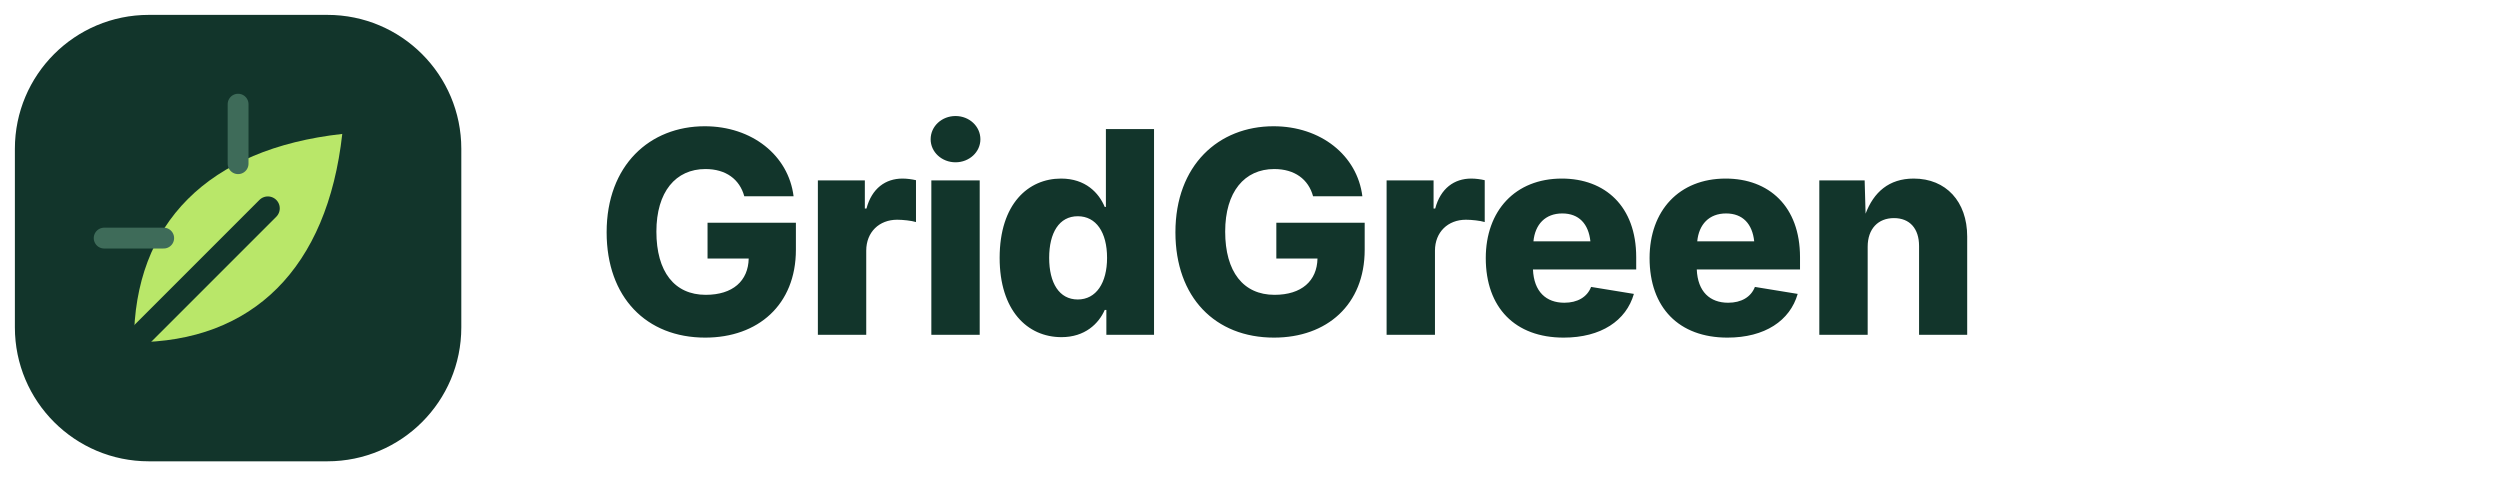
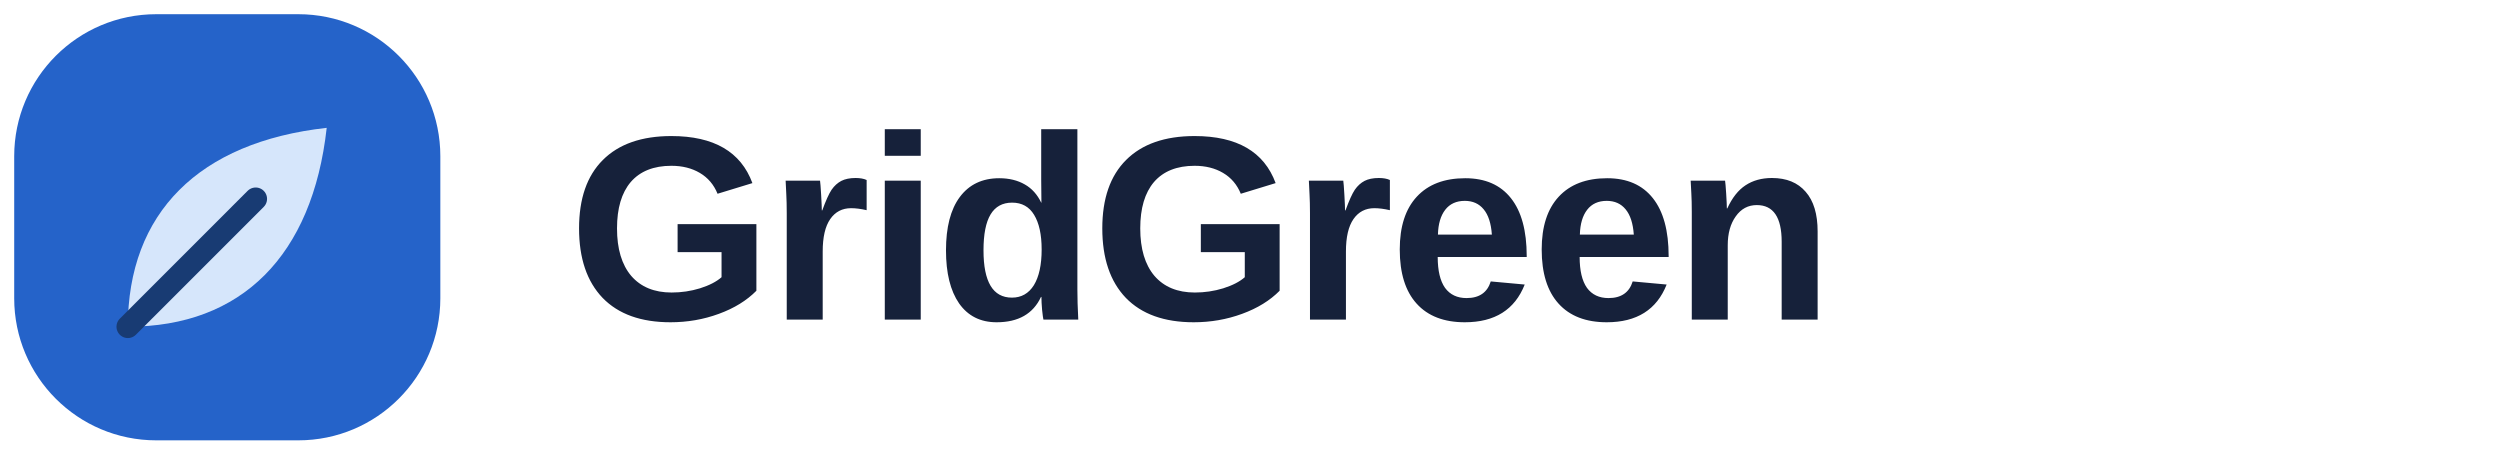
- <svg xmlns="http://www.w3.org/2000/svg" width="168" height="32" viewBox="0 0 168 32" role="img" aria-label="GridGreen">
-   <rect x="1" y="1" width="30" height="30" rx="9" fill="#12352B" />
-   <path d="M9 23c0-8 5-13 14-14-1 9-6 14-14 14z" fill="#B9E769" />
-   <path d="M9 23l9-9" stroke="#12352B" stroke-width="1.6" stroke-linecap="round" />
-   <path d="M7 16h4M16 7v4" stroke="#3E6B59" stroke-width="1.4" stroke-linecap="round" />
-   <text x="40" y="22.5" font-family="Manrope, Inter, Segoe UI, Arial, sans-serif" font-size="19" font-weight="800" fill="#12352B" letter-spacing="-0.4">GridGreen</text>
+ <svg xmlns="http://www.w3.org/2000/svg" width="176" height="32" viewBox="0 0 176 32" role="img" aria-label="GridGreen">
+   <rect x="1" y="1" width="30" height="30" rx="10" fill="#2563C9" />
+   <path d="M9 23c0-8 5-13 14-14-1 9-6 14-14 14z" fill="#D6E6FB" />
+   <path d="M9 23l9-9" stroke="#183B73" stroke-width="1.6" stroke-linecap="round" />
+   <text x="40" y="22.5" font-family="Poppins, Segoe UI, Arial, sans-serif" font-size="18.5" font-weight="700" fill="#16213A" letter-spacing="-0.3">GridGreen</text>
</svg>
